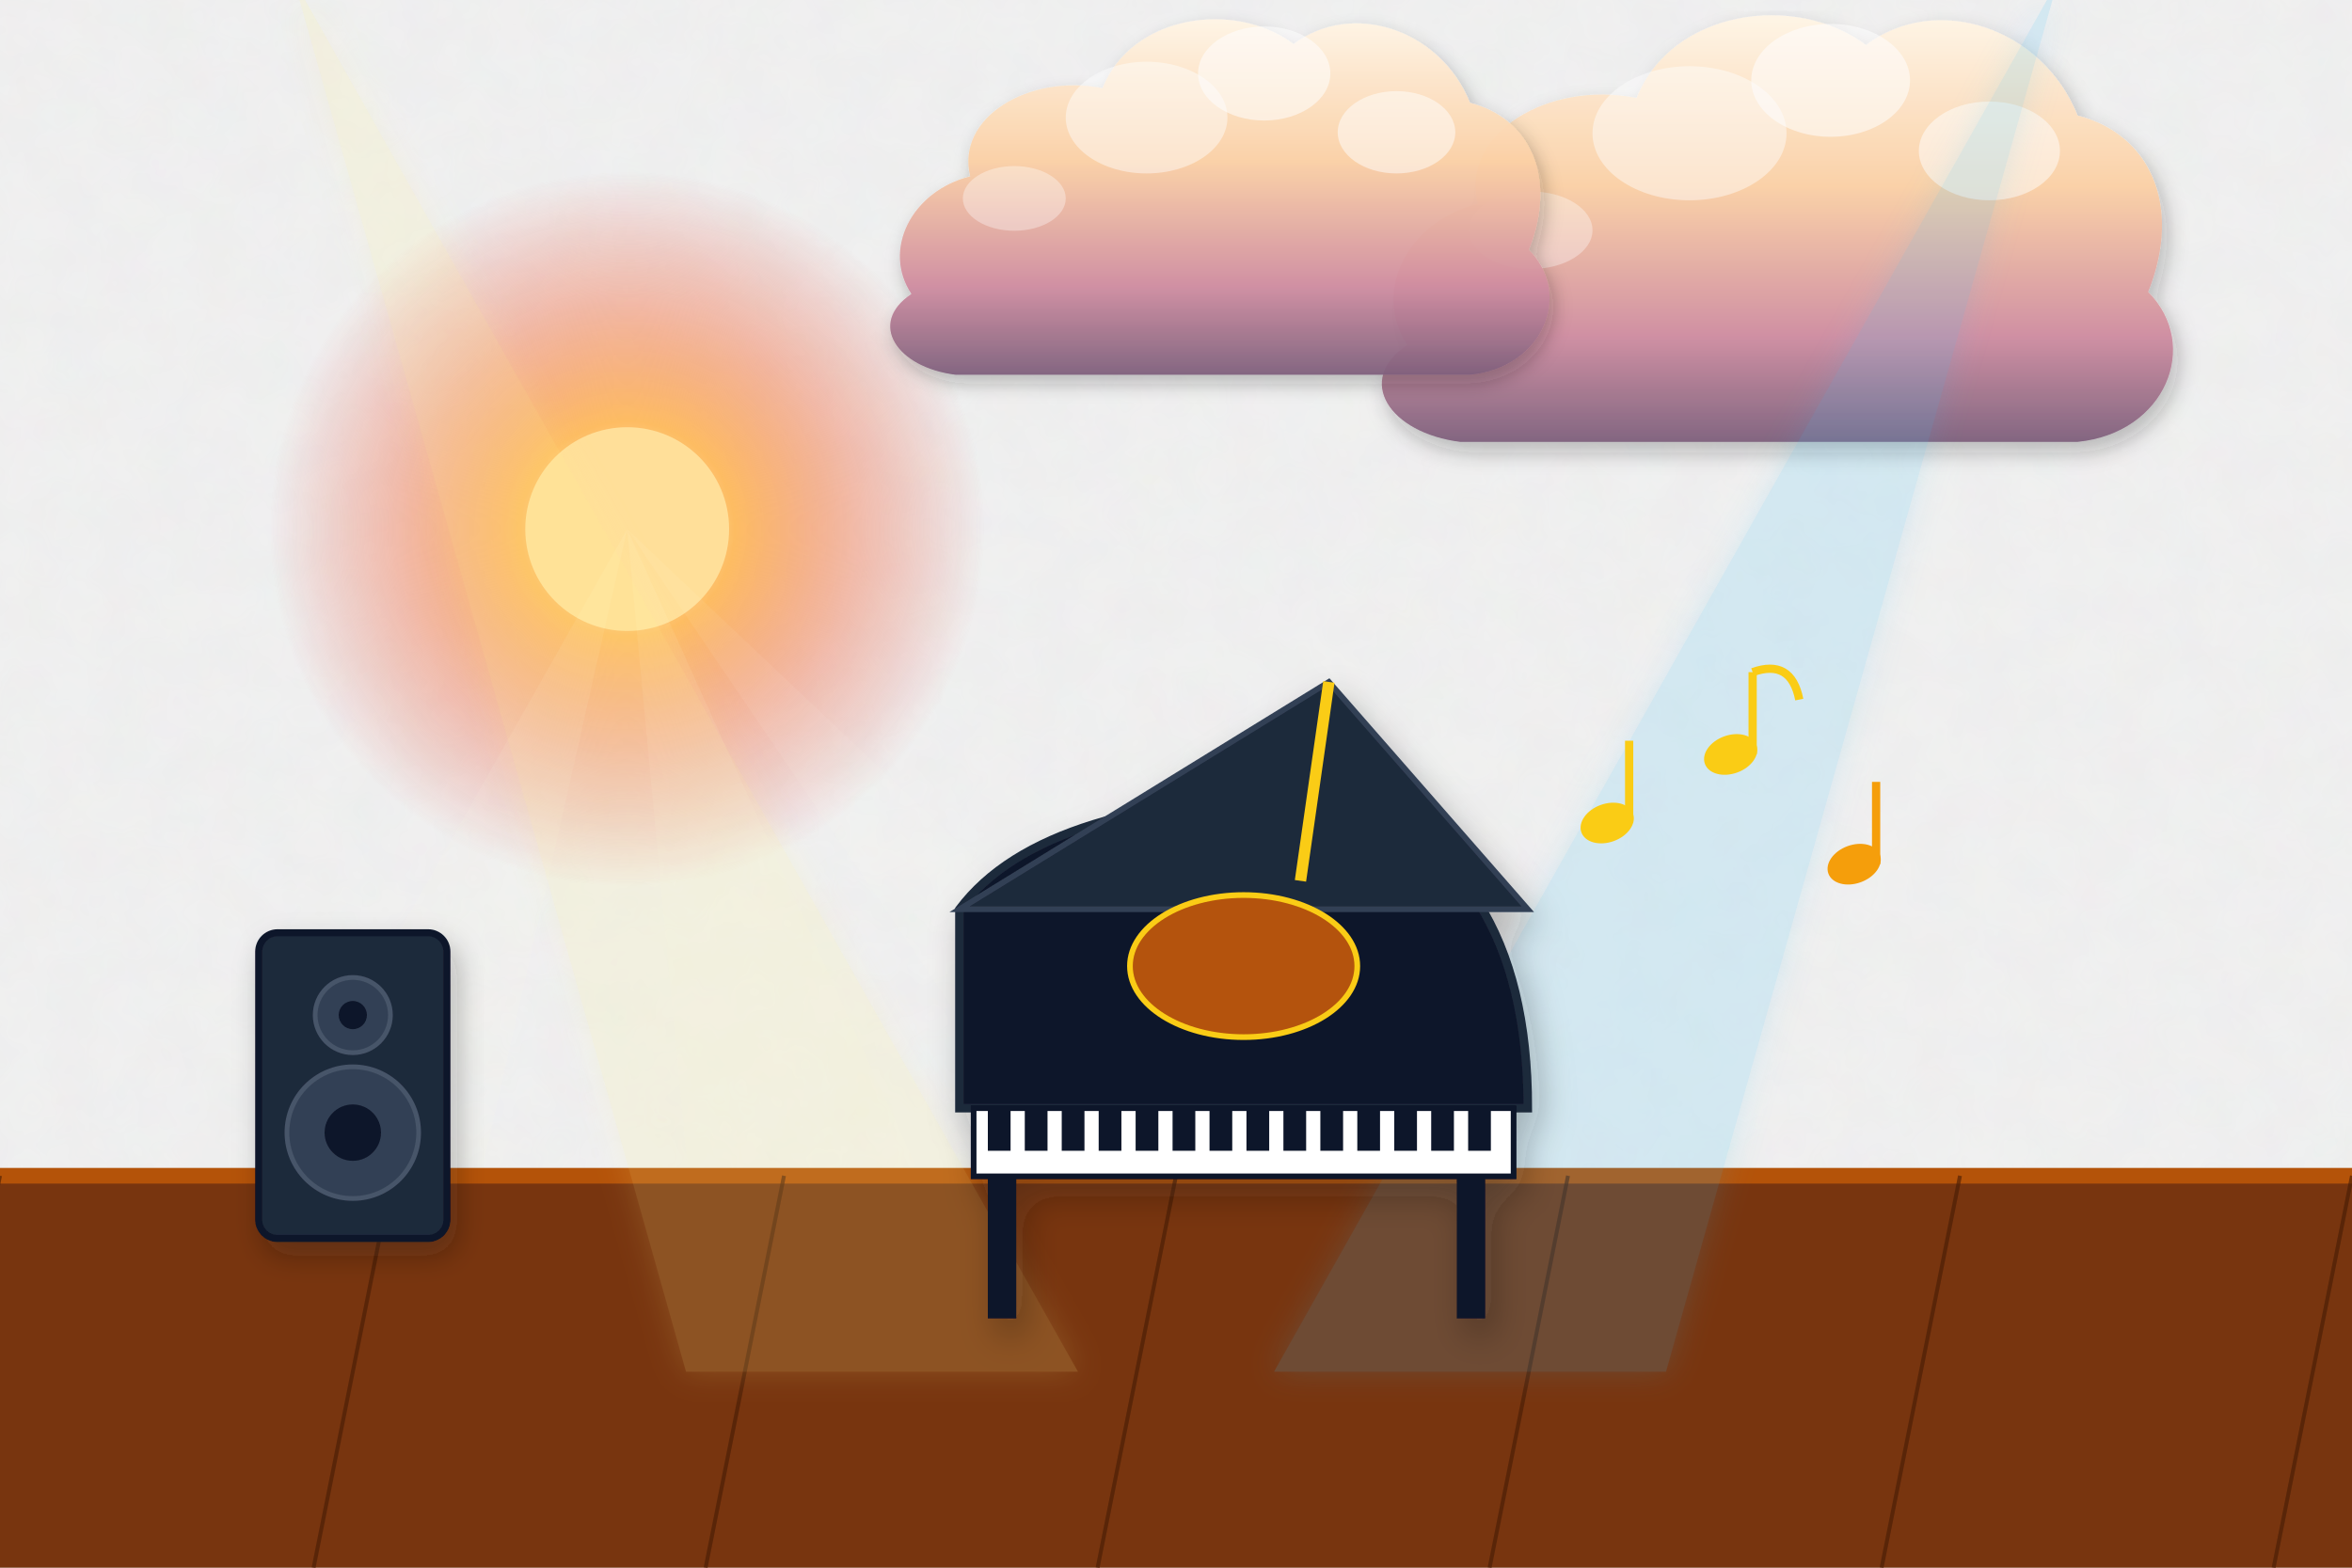
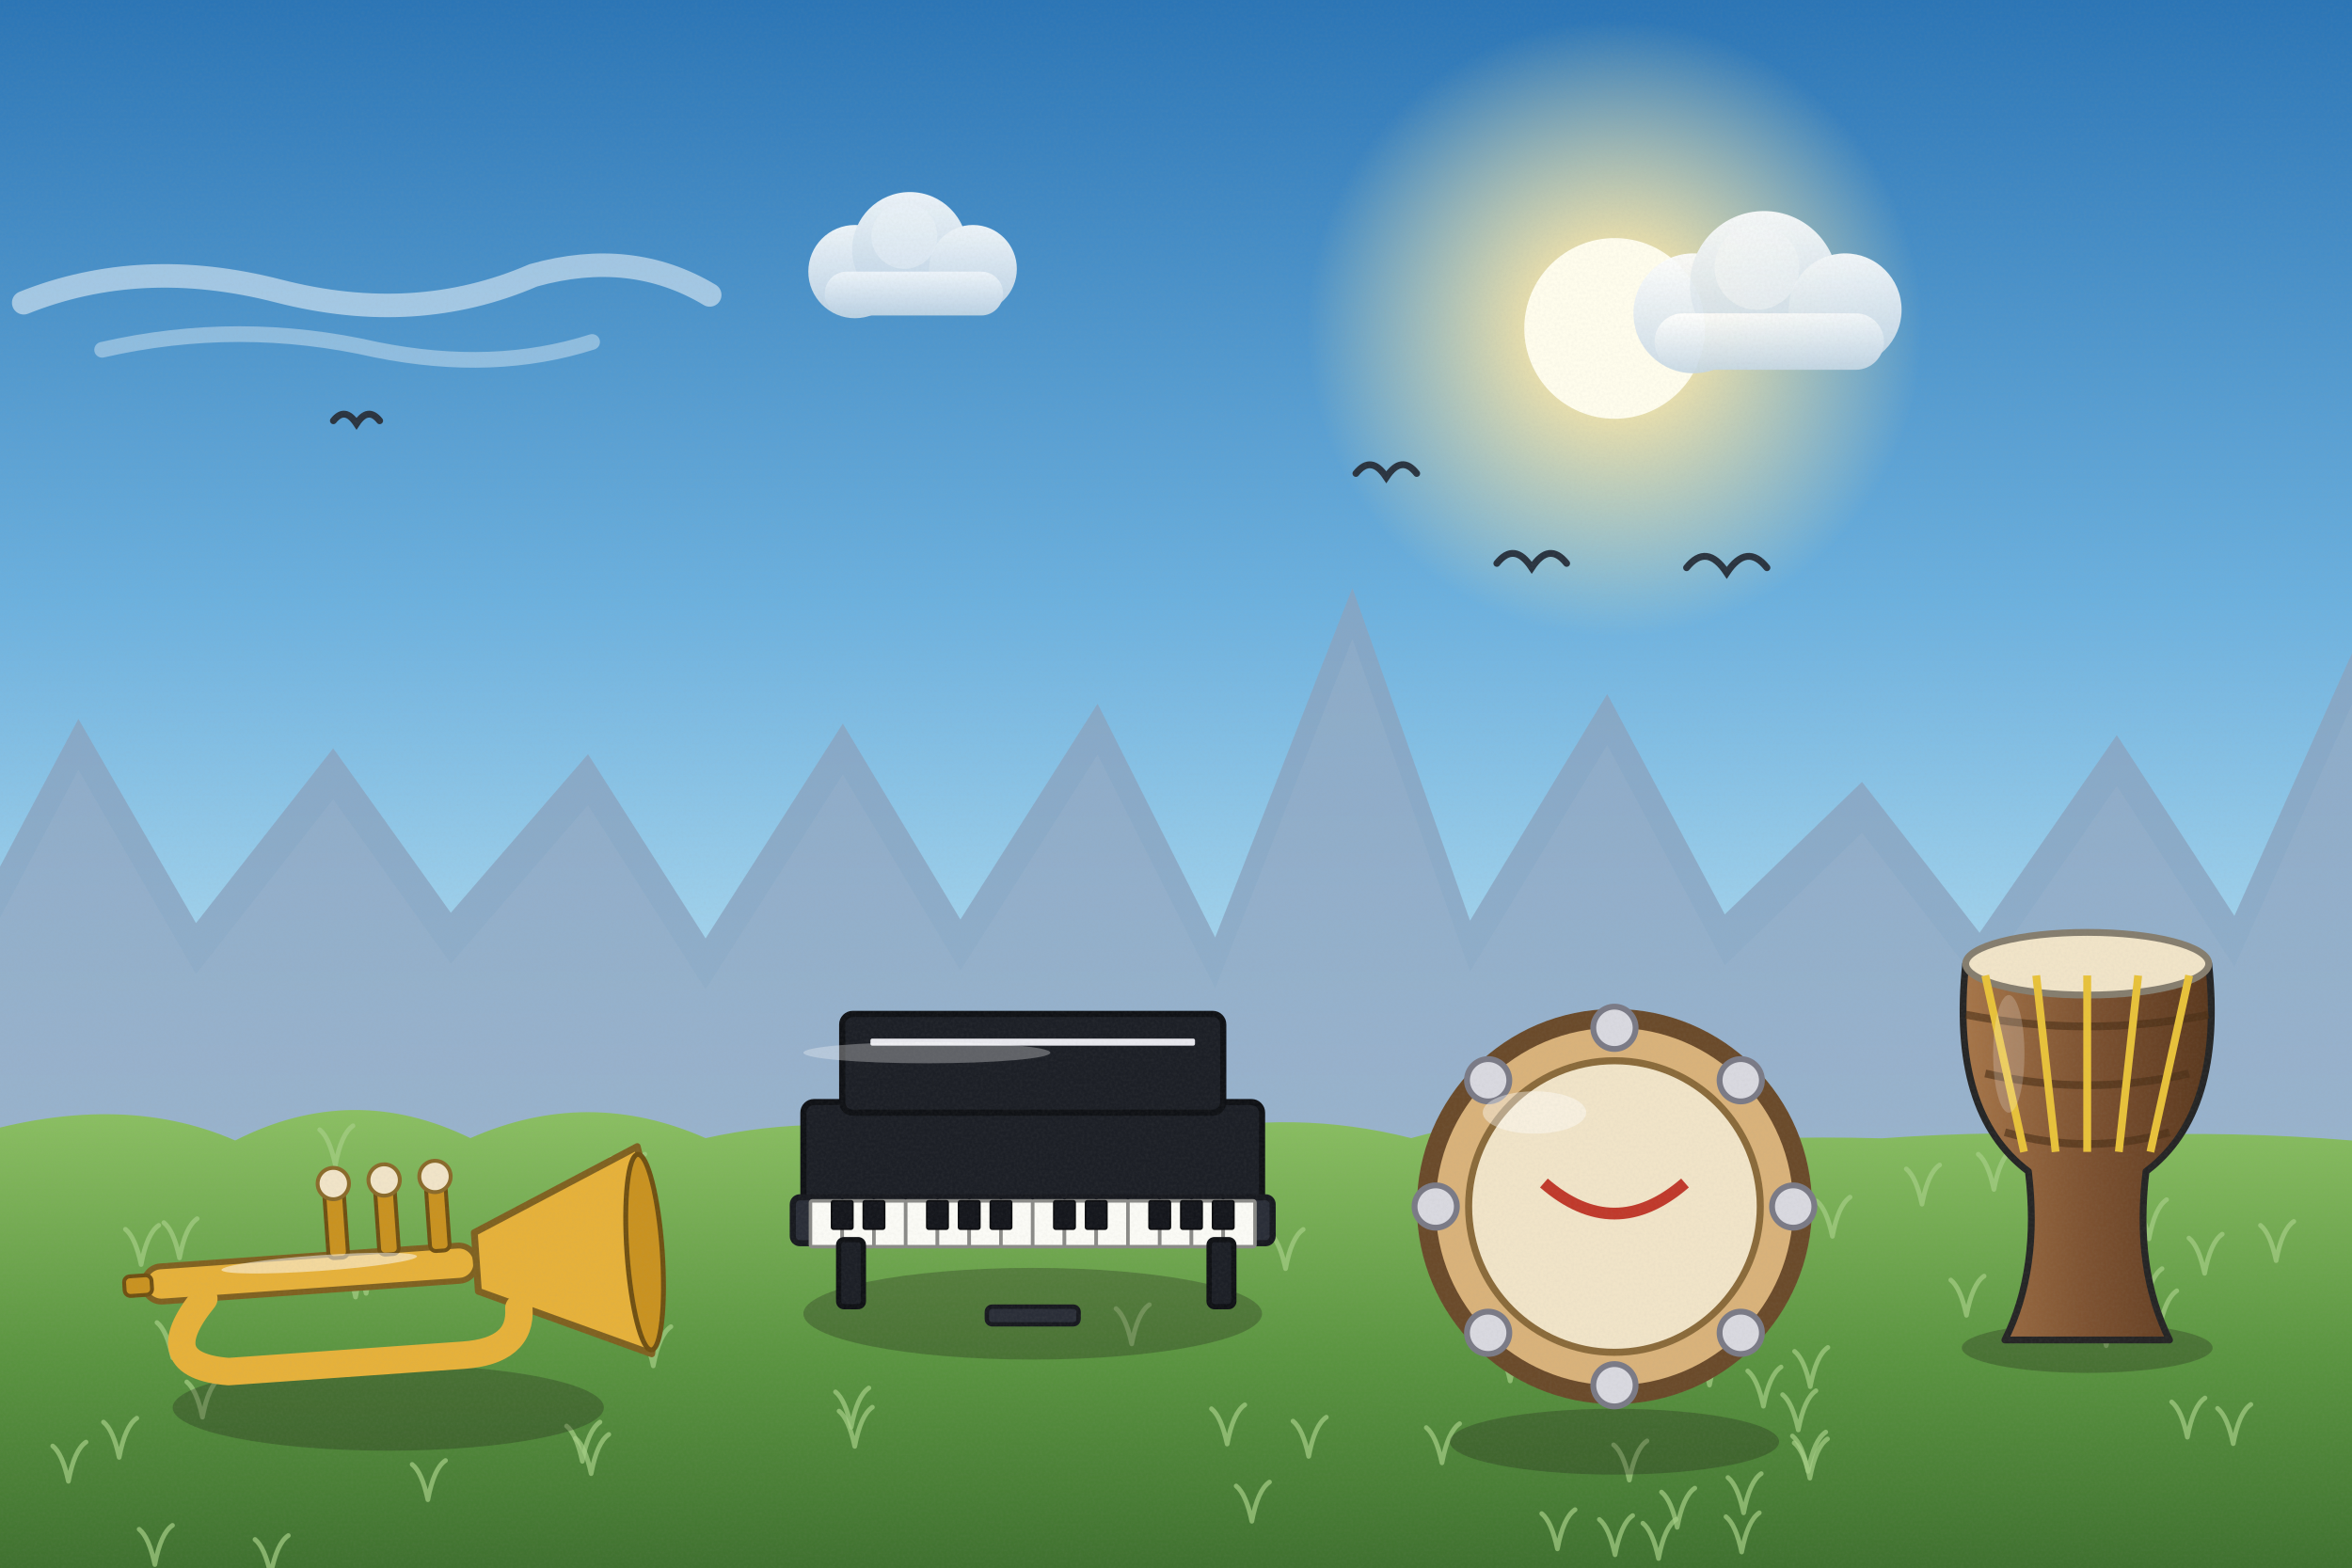
<svg xmlns="http://www.w3.org/2000/svg" viewBox="0 0 1200 800" width="1200" height="800">
  <defs>
-     <filter id="ghibliPaper" x="0%" y="0%" width="100%" height="100%">
-       <feTurbulence type="fractalNoise" baseFrequency="0.04" numOctaves="3" result="noise" seed="42" />
-       <feColorMatrix type="matrix" values="1 0 0 0 0  0 1 0 0 0  0 0 1 0 0  0 0 0 0.035 0" in="noise" result="coloredNoise" />
-       <feComposite operator="in" in2="SourceGraphic" />
+     <linearGradient id="woodTone" x1="0" y1="0" x2="1" y2="0">
+       <stop offset="0" stop-color="#a77649" />
+       <stop offset=".5" stop-color="#7d5231" />
+       <stop offset="1" stop-color="#5a381e" />
+     </linearGradient>
+     <linearGradient id="stoneTone" x1="0" y1="0" x2="0" y2="1">
+       <stop offset="0" stop-color="#c5beb3" />
+       <stop offset="1" stop-color="#7c7468" />
+     </linearGradient>
+     <filter id="softShadow" x="-20%" y="-20%" width="140%" height="140%">
+       <feDropShadow dx="2" dy="5" stdDeviation="4" flood-color="#1b1a14" flood-opacity=".25" />
    </filter>
-     <filter id="softGlow" x="-20%" y="-20%" width="140%" height="140%">
-       <feGaussianBlur stdDeviation="8" result="blur" />
-       <feComposite in="SourceGraphic" in2="blur" operator="over" />
+     <filter id="grain" x="0" y="0" width="100%" height="100%">
+       <feTurbulence type="fractalNoise" baseFrequency=".7" numOctaves="2" seed="11" />
+       <feColorMatrix type="matrix" values="0 0 0 0 .34  0 0 0 0 .34  0 0 0 0 .32  0 0 0 .22 -.07" />
    </filter>
-     <filter id="dropShadow" x="-20%" y="-20%" width="140%" height="140%">
-       <feDropShadow dx="3" dy="6" stdDeviation="6" flood-color="#141e28" flood-opacity="0.28" />
-     </filter>
-     <linearGradient id="skyDay" x1="0" y1="0" x2="0" y2="1">
-       <stop offset="0%" stop-color="#236ca7" />
-       <stop offset="35%" stop-color="#5fa3d6" />
-       <stop offset="70%" stop-color="#b8e1f2" />
-       <stop offset="100%" stop-color="#fdf3dc" />
-     </linearGradient>
-     <linearGradient id="skySunset" x1="0" y1="0" x2="0" y2="1">
-       <stop offset="0%" stop-color="#31396b" />
-       <stop offset="35%" stop-color="#73507b" />
-       <stop offset="65%" stop-color="#cb6b5c" />
-       <stop offset="85%" stop-color="#f29e5a" />
-       <stop offset="100%" stop-color="#fedaa2" />
-     </linearGradient>
-     <linearGradient id="skyDusk" x1="0" y1="0" x2="0" y2="1">
-       <stop offset="0%" stop-color="#121832" />
-       <stop offset="40%" stop-color="#262f56" />
-       <stop offset="70%" stop-color="#4e3d64" />
-       <stop offset="90%" stop-color="#915264" />
-       <stop offset="100%" stop-color="#d6846c" />
-     </linearGradient>
-     <linearGradient id="cloudBodyDay" x1="0" y1="0" x2="0" y2="1">
-       <stop offset="0%" stop-color="#ffffff" />
-       <stop offset="45%" stop-color="#fcf8f0" />
-       <stop offset="80%" stop-color="#d9e4ec" />
-       <stop offset="100%" stop-color="#b6c8d7" />
-     </linearGradient>
-     <linearGradient id="cloudBodySunset" x1="0" y1="0" x2="0" y2="1">
-       <stop offset="0%" stop-color="#fff5e6" />
-       <stop offset="40%" stop-color="#fbd0a5" />
-       <stop offset="75%" stop-color="#cf8ca0" />
-       <stop offset="100%" stop-color="#7e607c" />
-     </linearGradient>
-     <radialGradient id="sunGlowDay" cx="50%" cy="50%" r="50%">
-       <stop offset="0%" stop-color="#fffced" stop-opacity="1" />
-       <stop offset="35%" stop-color="#ffebaa" stop-opacity="0.85" />
-       <stop offset="70%" stop-color="#ffd573" stop-opacity="0.35" />
-       <stop offset="100%" stop-color="#ffd573" stop-opacity="0" />
+     <linearGradient id="skyMain" x1="0" y1="0" x2="0" y2="1">
+       <stop offset="0" stop-color="#2a74b5" />
+       <stop offset=".38" stop-color="#6bb0de" />
+       <stop offset=".72" stop-color="#bfe4f3" />
+       <stop offset="1" stop-color="#fdf3dc" />
+     </linearGradient>
+     <linearGradient id="cloudG" x1="0" y1="0" x2="0" y2="1">
+       <stop offset="0" stop-color="#ffffff" />
+       <stop offset="1" stop-color="#c7d8e6" />
+     </linearGradient>
+     <radialGradient id="sunG">
+       <stop offset="0" stop-color="#fffded" />
+       <stop offset=".3" stop-color="#ffe9a8" stop-opacity=".85" />
+       <stop offset="1" stop-color="#ffe9a8" stop-opacity="0" />
    </radialGradient>
-     <radialGradient id="sunGlowSunset" cx="50%" cy="50%" r="50%">
-       <stop offset="0%" stop-color="#fff8db" stop-opacity="1" />
-       <stop offset="30%" stop-color="#ffb753" stop-opacity="0.9" />
-       <stop offset="65%" stop-color="#f46e45" stop-opacity="0.4" />
-       <stop offset="100%" stop-color="#e04a43" stop-opacity="0" />
-     </radialGradient>
-     <linearGradient id="hillDistant" x1="0" y1="0" x2="0" y2="1">
-       <stop offset="0%" stop-color="#6e94a8" />
-       <stop offset="100%" stop-color="#93b9c7" />
-     </linearGradient>
-     <linearGradient id="hillMid" x1="0" y1="0" x2="0" y2="1">
-       <stop offset="0%" stop-color="#4a7c4f" />
-       <stop offset="50%" stop-color="#3c6a40" />
-       <stop offset="100%" stop-color="#2d5231" />
-     </linearGradient>
-     <linearGradient id="hillNear" x1="0" y1="0" x2="0" y2="1">
-       <stop offset="0%" stop-color="#699e4c" />
-       <stop offset="60%" stop-color="#4c7e33" />
-       <stop offset="100%" stop-color="#2f5720" />
-     </linearGradient>
-     <linearGradient id="woodTone" x1="0" y1="0" x2="0" y2="1">
-       <stop offset="0%" stop-color="#9c6d48" />
-       <stop offset="50%" stop-color="#784f30" />
-       <stop offset="100%" stop-color="#55341c" />
-     </linearGradient>
-     <linearGradient id="brassTone" x1="0" y1="0" x2="1" y2="1">
-       <stop offset="0%" stop-color="#ffe699" />
-       <stop offset="35%" stop-color="#d9a536" />
-       <stop offset="70%" stop-color="#996c14" />
-       <stop offset="100%" stop-color="#5e4007" />
-     </linearGradient>
-     <linearGradient id="stoneTone" x1="0" y1="0" x2="0" y2="1">
-       <stop offset="0%" stop-color="#c5beb3" />
-       <stop offset="60%" stop-color="#999184" />
-       <stop offset="100%" stop-color="#6c6458" />
-     </linearGradient>
-     <linearGradient id="waterTone" x1="0" y1="0" x2="0" y2="1">
-       <stop offset="0%" stop-color="#47a5be" />
-       <stop offset="50%" stop-color="#2a7796" />
-       <stop offset="100%" stop-color="#144d6a" />
+     <linearGradient id="gndG" x1="0" y1="0" x2="0" y2="1">
+       <stop offset="0" stop-color="#8cc063" />
+       <stop offset=".5" stop-color="#5a9440" />
+       <stop offset="1" stop-color="#3a6a2c" />
    </linearGradient>
  </defs>
-   <rect width="1200" height="800" fill="url(#skySunset)" filter="url(#ghibliPaper)" />
+   <rect width="1200" height="800" fill="url(#skyMain)" />
  <g>
-     <circle cx="320" cy="270" r="182" fill="url(#sunGlowSunset)" />
-     <circle cx="320" cy="270" r="52" fill="#ffdf99" />
-     <polygon points="320,270 20,800 200,800" fill="#fffbe6" opacity="0.08" />
-     <polygon points="320,270 370,800 560,800" fill="#fffbe6" opacity="0.08" />
-     <polygon points="320,270 680,800 880,800" fill="#fffbe6" opacity="0.06" />
-   </g>
-   <g transform="translate(880, 140) scale(0.9)" opacity="0.95">
-     <path d="M-180,40        C-200,10 -180,-30 -140,-40        C-150,-80 -100,-110 -50,-100        C-30,-150 40,-160 80,-130        C120,-160 180,-140 200,-90        C240,-80 260,-40 240,10        C270,40 250,90 200,95        L-150,95        C-190,90 -210,60 -180,40 Z" fill="url(#cloudBodySunset)" filter="url(#dropShadow)" />
-     <ellipse cx="60" cy="-110" rx="45" ry="32" fill="#ffffff" opacity="0.55" />
-     <ellipse cx="-20" cy="-80" rx="55" ry="38" fill="#ffffff" opacity="0.45" />
-     <ellipse cx="150" cy="-70" rx="40" ry="28" fill="#ffffff" opacity="0.5" />
-     <ellipse cx="-110" cy="-25" rx="35" ry="22" fill="#ffffff" opacity="0.35" />
-   </g>
-   <g transform="translate(600, 120) scale(0.75)" opacity="0.95">
-     <path d="M-180,40        C-200,10 -180,-30 -140,-40        C-150,-80 -100,-110 -50,-100        C-30,-150 40,-160 80,-130        C120,-160 180,-140 200,-90        C240,-80 260,-40 240,10        C270,40 250,90 200,95        L-150,95        C-190,90 -210,60 -180,40 Z" fill="url(#cloudBodySunset)" filter="url(#dropShadow)" />
-     <ellipse cx="60" cy="-110" rx="45" ry="32" fill="#ffffff" opacity="0.55" />
-     <ellipse cx="-20" cy="-80" rx="55" ry="38" fill="#ffffff" opacity="0.45" />
-     <ellipse cx="150" cy="-70" rx="40" ry="28" fill="#ffffff" opacity="0.5" />
-     <ellipse cx="-110" cy="-25" rx="35" ry="22" fill="#ffffff" opacity="0.35" />
-   </g>
-   <polygon points="-50,600 1250,600 1250,800 -50,800" fill="#78350f" />
-   <line x1="-50" y1="600" x2="1250" y2="600" stroke="#b45309" stroke-width="8" />
-   <line x1="0" y1="600" x2="-40" y2="800" stroke="#451a03" stroke-width="2" opacity="0.6" />
-   <line x1="200" y1="600" x2="160" y2="800" stroke="#451a03" stroke-width="2" opacity="0.6" />
-   <line x1="400" y1="600" x2="360" y2="800" stroke="#451a03" stroke-width="2" opacity="0.6" />
-   <line x1="600" y1="600" x2="560" y2="800" stroke="#451a03" stroke-width="2" opacity="0.6" />
-   <line x1="800" y1="600" x2="760" y2="800" stroke="#451a03" stroke-width="2" opacity="0.6" />
-   <line x1="1000" y1="600" x2="960" y2="800" stroke="#451a03" stroke-width="2" opacity="0.6" />
-   <line x1="1200" y1="600" x2="1160" y2="800" stroke="#451a03" stroke-width="2" opacity="0.6" />
-   <polygon points="150,-10 350,700 550,700" fill="#fef08a" opacity="0.16" filter="url(#softGlow)" />
-   <polygon points="1050,-10 650,700 850,700" fill="#38bdf8" opacity="0.16" filter="url(#softGlow)" />
-   <g transform="translate(180, 560) scale(1.2)" filter="url(#dropShadow)">
-     <rect x="-40" y="-70" width="80" height="130" rx="8" fill="#1e293b" stroke="#0f172a" stroke-width="3" />
-     <circle cx="0" cy="15" r="28" fill="#334155" stroke="#475569" stroke-width="2" />
-     <circle cx="0" cy="15" r="12" fill="#0f172a" />
-     <circle cx="0" cy="-35" r="16" fill="#334155" stroke="#475569" stroke-width="2" />
-     <circle cx="0" cy="-35" r="6" fill="#0f172a" />
-   </g>
-   <g transform="translate(620, 580) scale(1.45)" filter="url(#dropShadow)">
-     <path d="M-90,-10 L-90,-80 Q-60,-120 40,-120 Q110,-100 110,-10 Z" fill="#0f172a" stroke="#1e293b" stroke-width="3" />
-     <polygon points="-90,-80 40,-160 110,-80 -90,-80" fill="#1e293b" stroke="#334155" stroke-width="2" />
-     <line x1="40" y1="-160" x2="30" y2="-90" stroke="#facc15" stroke-width="4" />
-     <ellipse cx="10" cy="-60" rx="40" ry="25" fill="#b45309" stroke="#facc15" stroke-width="2" />
-     <rect x="-85" y="-10" width="190" height="24" fill="#ffffff" stroke="#0f172a" stroke-width="2" />
-     <rect x="-80" y="-10" width="8" height="15" fill="#0f172a" />
-     <rect x="-67" y="-10" width="8" height="15" fill="#0f172a" />
-     <rect x="-54" y="-10" width="8" height="15" fill="#0f172a" />
-     <rect x="-41" y="-10" width="8" height="15" fill="#0f172a" />
-     <rect x="-28" y="-10" width="8" height="15" fill="#0f172a" />
-     <rect x="-15" y="-10" width="8" height="15" fill="#0f172a" />
-     <rect x="-2" y="-10" width="8" height="15" fill="#0f172a" />
-     <rect x="11" y="-10" width="8" height="15" fill="#0f172a" />
-     <rect x="24" y="-10" width="8" height="15" fill="#0f172a" />
-     <rect x="37" y="-10" width="8" height="15" fill="#0f172a" />
-     <rect x="50" y="-10" width="8" height="15" fill="#0f172a" />
-     <rect x="63" y="-10" width="8" height="15" fill="#0f172a" />
-     <rect x="76" y="-10" width="8" height="15" fill="#0f172a" />
-     <rect x="89" y="-10" width="8" height="15" fill="#0f172a" />
-     <rect x="-80" y="14" width="10" height="50" fill="#0f172a" />
-     <rect x="85" y="14" width="10" height="50" fill="#0f172a" />
-   </g>
-   <g transform="translate(820, 420) scale(1.4)">
-     <g transform="translate(0, 0)">
-       <ellipse rx="10" ry="7" fill="#facc15" transform="rotate(-20)" />
-       <line x1="8" y1="0" x2="8" y2="-30" stroke="#facc15" stroke-width="3" />
+     <circle cx="823.8" cy="167.6" r="156.74" fill="url(#sunG)" />
+     <circle cx="823.8" cy="167.6" r="46.1" fill="#fffded" />
+   </g>
+   <g transform="translate(172.1,144.5) scale(1)" opacity="0.9">
+     <path d="M-160,10 Q-100,-14 -30,4 Q40,22 100,-4 Q150,-18 190,6" stroke="#fff" stroke-width="12" stroke-linecap="round" fill="none" opacity=".55" />
+     <path d="M-120,34 Q-50,18 20,34 Q80,46 130,30" stroke="#fff" stroke-width="8" stroke-linecap="round" fill="none" opacity=".4" />
+   </g>
+   <g transform="translate(464.2,138.6) scale(0.7)" opacity="0.9">
+     <circle cx="-40" cy="0" r="34" fill="url(#cloudG)" />
+     <circle cx="0" cy="-16" r="42" fill="url(#cloudG)" />
+     <circle cx="46" cy="-2" r="32" fill="url(#cloudG)" />
+     <rect x="-62" y="0" width="130" height="32" rx="16" fill="url(#cloudG)" />
+     <circle cx="-4" cy="-26" r="24" fill="#fff" opacity=".4" />
+   </g>
+   <g transform="translate(900,159.9) scale(0.9)" opacity="0.9">
+     <circle cx="-40" cy="0" r="34" fill="url(#cloudG)" />
+     <circle cx="0" cy="-16" r="42" fill="url(#cloudG)" />
+     <circle cx="46" cy="-2" r="32" fill="url(#cloudG)" />
+     <rect x="-62" y="0" width="130" height="32" rx="16" fill="url(#cloudG)" />
+     <circle cx="-4" cy="-26" r="24" fill="#fff" opacity=".4" />
+   </g>
+   <path d="M-20,600 L-20,480 L40,366.841 L100,471.081 L170,381.847 L230,465.787 L300,384.859 L360,478.879 L430,369.259 L490,469.251 L560,359.089 L620,478.375 L690,300.015 L750,469.863 L820,354.116 L880,466.626 L950,398.964 L1010,476.019 L1080,375.078 L1140,467.377 L1210,311.051 L1270,470.811 L1240,600 Z" fill="#8aa4c0" opacity=".8" />
+   <path d="M-20,600 L-20,480 L40,366.841 L100,471.081 L170,381.847 L230,465.787 L300,384.859 L360,478.879 L430,369.259 L490,469.251 L560,359.089 L620,478.375 L690,300.015 L750,469.863 L820,354.116 L880,466.626 L950,398.964 L1010,476.019 L1080,375.078 L1140,467.377 L1210,311.051 L1270,470.811 L1240,600 Z" fill="#abbed2" opacity=".18" transform="translate(0,26)" />
+   <g>
+     <path d="M-20,581 Q60,555.7 120,582 Q180,551.5 240,580.8 Q300,554.3 360,580.8 Q420,567.5 480,580.4 Q540,549.9 600,578.8 Q660,565.6 720,580.8 Q780,563.7 840,584.6 Q900,579.2 960,580.9 Q1020,576.6 1080,579.4 Q1140,577.1 1200,582 Q1260,574.5 1320,578.8 L1240,820 L-20,820 Z" fill="url(#gndG)" />
+     <path d="M667.7,743.2 q-3,-14 -8,-18 M667.7,743.2 q3,-16 9,-20" stroke="#a5ce85" stroke-width="2.4" fill="none" stroke-linecap="round" opacity=".7" />
+     <path d="M1017.3,607 q-3,-14 -8,-18 M1017.3,607 q3,-16 9,-20" stroke="#a5ce85" stroke-width="2.4" fill="none" stroke-linecap="round" opacity=".7" />
+     <path d="M301.6,752 q-3,-14 -8,-18 M301.6,752 q3,-16 9,-20" stroke="#a5ce85" stroke-width="2.4" fill="none" stroke-linecap="round" opacity=".7" />
+     <path d="M186.8,660 q-3,-14 -8,-18 M186.8,660 q3,-16 9,-20" stroke="#a5ce85" stroke-width="2.4" fill="none" stroke-linecap="round" opacity=".7" />
+     <path d="M655.9,647.4 q-3,-14 -8,-18 M655.9,647.4 q3,-16 9,-20" stroke="#a5ce85" stroke-width="2.4" fill="none" stroke-linecap="round" opacity=".7" />
+     <path d="M103.3,723.2 q-3,-14 -8,-18 M103.3,723.2 q3,-16 9,-20" stroke="#a5ce85" stroke-width="2.4" fill="none" stroke-linecap="round" opacity=".7" />
+     <path d="M872.2,706.8 q-3,-14 -8,-18 M872.2,706.8 q3,-16 9,-20" stroke="#a5ce85" stroke-width="2.4" fill="none" stroke-linecap="round" opacity=".7" />
+     <path d="M34.9,755.9 q-3,-14 -8,-18 M34.9,755.9 q3,-16 9,-20" stroke="#a5ce85" stroke-width="2.4" fill="none" stroke-linecap="round" opacity=".7" />
+     <path d="M91.6,641.9 q-3,-14 -8,-18 M91.6,641.9 q3,-16 9,-20" stroke="#a5ce85" stroke-width="2.4" fill="none" stroke-linecap="round" opacity=".7" />
+     <path d="M171.1,594.5 q-3,-14 -8,-18 M171.1,594.5 q3,-16 9,-20" stroke="#a5ce85" stroke-width="2.4" fill="none" stroke-linecap="round" opacity=".7" />
+     <path d="M320,609 q-3,-14 -8,-18 M320,609 q3,-16 9,-20" stroke="#a5ce85" stroke-width="2.4" fill="none" stroke-linecap="round" opacity=".7" />
+     <path d="M290.3,673.4 q-3,-14 -8,-18 M290.3,673.4 q3,-16 9,-20" stroke="#a5ce85" stroke-width="2.4" fill="none" stroke-linecap="round" opacity=".7" />
+     <path d="M831.3,755.3 q-3,-14 -8,-18 M831.3,755.3 q3,-16 9,-20" stroke="#a5ce85" stroke-width="2.4" fill="none" stroke-linecap="round" opacity=".7" />
+     <path d="M297.1,745.7 q-3,-14 -8,-18 M297.1,745.7 q3,-16 9,-20" stroke="#a5ce85" stroke-width="2.4" fill="none" stroke-linecap="round" opacity=".7" />
+     <path d="M922.5,750.8 q-3,-14 -8,-18 M922.5,750.8 q3,-16 9,-20" stroke="#a5ce85" stroke-width="2.4" fill="none" stroke-linecap="round" opacity=".7" />
+     <path d="M917.5,729.7 q-3,-14 -8,-18 M917.5,729.7 q3,-16 9,-20" stroke="#a5ce85" stroke-width="2.4" fill="none" stroke-linecap="round" opacity=".7" />
+     <path d="M333.3,697 q-3,-14 -8,-18 M333.3,697 q3,-16 9,-20" stroke="#a5ce85" stroke-width="2.4" fill="none" stroke-linecap="round" opacity=".7" />
+     <path d="M1003.3,671.2 q-3,-14 -8,-18 M1003.3,671.2 q3,-16 9,-20" stroke="#a5ce85" stroke-width="2.4" fill="none" stroke-linecap="round" opacity=".7" />
+     <path d="M735.7,746.5 q-3,-14 -8,-18 M735.7,746.5 q3,-16 9,-20" stroke="#a5ce85" stroke-width="2.4" fill="none" stroke-linecap="round" opacity=".7" />
+     <path d="M934.9,630.9 q-3,-14 -8,-18 M934.9,630.9 q3,-16 9,-20" stroke="#a5ce85" stroke-width="2.4" fill="none" stroke-linecap="round" opacity=".7" />
+     <path d="M980.6,614.5 q-3,-14 -8,-18 M980.6,614.5 q3,-16 9,-20" stroke="#a5ce85" stroke-width="2.4" fill="none" stroke-linecap="round" opacity=".7" />
+     <path d="M181.4,661.9 q-3,-14 -8,-18 M181.4,661.9 q3,-16 9,-20" stroke="#a5ce85" stroke-width="2.4" fill="none" stroke-linecap="round" opacity=".7" />
+     <path d="M1074.6,686.7 q-3,-14 -8,-18 M1074.6,686.7 q3,-16 9,-20" stroke="#a5ce85" stroke-width="2.4" fill="none" stroke-linecap="round" opacity=".7" />
+     <path d="M889.6,772 q-3,-14 -8,-18 M889.6,772 q3,-16 9,-20" stroke="#a5ce85" stroke-width="2.4" fill="none" stroke-linecap="round" opacity=".7" />
+     <path d="M902.7,591 q-3,-14 -8,-18 M902.7,591 q3,-16 9,-20" stroke="#a5ce85" stroke-width="2.4" fill="none" stroke-linecap="round" opacity=".7" />
+     <path d="M434.3,728.3 q-3,-14 -8,-18 M434.3,728.3 q3,-16 9,-20" stroke="#a5ce85" stroke-width="2.4" fill="none" stroke-linecap="round" opacity=".7" />
+     <path d="M770.5,704.7 q-3,-14 -8,-18 M770.5,704.7 q3,-16 9,-20" stroke="#a5ce85" stroke-width="2.4" fill="none" stroke-linecap="round" opacity=".7" />
+     <path d="M218.3,765.3 q-3,-14 -8,-18 M218.3,765.3 q3,-16 9,-20" stroke="#a5ce85" stroke-width="2.4" fill="none" stroke-linecap="round" opacity=".7" />
+     <path d="M79,798.4 q-3,-14 -8,-18 M79,798.4 q3,-16 9,-20" stroke="#a5ce85" stroke-width="2.4" fill="none" stroke-linecap="round" opacity=".7" />
+     <path d="M60.8,743.7 q-3,-14 -8,-18 M60.8,743.7 q3,-16 9,-20" stroke="#a5ce85" stroke-width="2.4" fill="none" stroke-linecap="round" opacity=".7" />
+     <path d="M794.6,790.4 q-3,-14 -8,-18 M794.6,790.4 q3,-16 9,-20" stroke="#a5ce85" stroke-width="2.4" fill="none" stroke-linecap="round" opacity=".7" />
+     <path d="M98.4,673.3 q-3,-14 -8,-18 M98.4,673.3 q3,-16 9,-20" stroke="#a5ce85" stroke-width="2.4" fill="none" stroke-linecap="round" opacity=".7" />
+     <path d="M1161.3,643.3 q-3,-14 -8,-18 M1161.3,643.3 q3,-16 9,-20" stroke="#a5ce85" stroke-width="2.4" fill="none" stroke-linecap="round" opacity=".7" />
+     <path d="M626.1,736.9 q-3,-14 -8,-18 M626.1,736.9 q3,-16 9,-20" stroke="#a5ce85" stroke-width="2.4" fill="none" stroke-linecap="round" opacity=".7" />
+     <path d="M88.1,692.9 q-3,-14 -8,-18 M88.1,692.9 q3,-16 9,-20" stroke="#a5ce85" stroke-width="2.4" fill="none" stroke-linecap="round" opacity=".7" />
+     <path d="M425.5,622.2 q-3,-14 -8,-18 M425.5,622.2 q3,-16 9,-20" stroke="#a5ce85" stroke-width="2.4" fill="none" stroke-linecap="round" opacity=".7" />
+     <path d="M638.7,776.3 q-3,-14 -8,-18 M638.7,776.3 q3,-16 9,-20" stroke="#a5ce85" stroke-width="2.4" fill="none" stroke-linecap="round" opacity=".7" />
+     <path d="M1139.4,736.7 q-3,-14 -8,-18 M1139.4,736.7 q3,-16 9,-20" stroke="#a5ce85" stroke-width="2.4" fill="none" stroke-linecap="round" opacity=".7" />
+     <path d="M508.6,627.5 q-3,-14 -8,-18 M508.6,627.5 q3,-16 9,-20" stroke="#a5ce85" stroke-width="2.4" fill="none" stroke-linecap="round" opacity=".7" />
+     <path d="M1101.6,678.7 q-3,-14 -8,-18 M1101.6,678.7 q3,-16 9,-20" stroke="#a5ce85" stroke-width="2.4" fill="none" stroke-linecap="round" opacity=".7" />
+     <path d="M1116,733.4 q-3,-14 -8,-18 M1116,733.4 q3,-16 9,-20" stroke="#a5ce85" stroke-width="2.4" fill="none" stroke-linecap="round" opacity=".7" />
+     <path d="M1124.8,649.8 q-3,-14 -8,-18 M1124.8,649.8 q3,-16 9,-20" stroke="#a5ce85" stroke-width="2.4" fill="none" stroke-linecap="round" opacity=".7" />
+     <path d="M72,645.3 q-3,-14 -8,-18 M72,645.3 q3,-16 9,-20" stroke="#a5ce85" stroke-width="2.4" fill="none" stroke-linecap="round" opacity=".7" />
+     <path d="M1094.1,667.4 q-3,-14 -8,-18 M1094.1,667.4 q3,-16 9,-20" stroke="#a5ce85" stroke-width="2.4" fill="none" stroke-linecap="round" opacity=".7" />
+     <path d="M923.6,707.6 q-3,-14 -8,-18 M923.6,707.6 q3,-16 9,-20" stroke="#a5ce85" stroke-width="2.4" fill="none" stroke-linecap="round" opacity=".7" />
+     <path d="M793.6,645.1 q-3,-14 -8,-18 M793.6,645.1 q3,-16 9,-20" stroke="#a5ce85" stroke-width="2.4" fill="none" stroke-linecap="round" opacity=".7" />
+     <path d="M1096.4,632.2 q-3,-14 -8,-18 M1096.4,632.2 q3,-16 9,-20" stroke="#a5ce85" stroke-width="2.4" fill="none" stroke-linecap="round" opacity=".7" />
+     <path d="M855.7,779.4 q-3,-14 -8,-18 M855.7,779.4 q3,-16 9,-20" stroke="#a5ce85" stroke-width="2.4" fill="none" stroke-linecap="round" opacity=".7" />
+     <path d="M138.1,803.6 q-3,-14 -8,-18 M138.1,803.6 q3,-16 9,-20" stroke="#a5ce85" stroke-width="2.4" fill="none" stroke-linecap="round" opacity=".7" />
+     <path d="M846.2,795.3 q-3,-14 -8,-18 M846.2,795.3 q3,-16 9,-20" stroke="#a5ce85" stroke-width="2.4" fill="none" stroke-linecap="round" opacity=".7" />
+     <path d="M436.1,738.1 q-3,-14 -8,-18 M436.1,738.1 q3,-16 9,-20" stroke="#a5ce85" stroke-width="2.4" fill="none" stroke-linecap="round" opacity=".7" />
+     <path d="M888.6,792 q-3,-14 -8,-18 M888.6,792 q3,-16 9,-20" stroke="#a5ce85" stroke-width="2.4" fill="none" stroke-linecap="round" opacity=".7" />
+     <path d="M824,793.4 q-3,-14 -8,-18 M824,793.4 q3,-16 9,-20" stroke="#a5ce85" stroke-width="2.4" fill="none" stroke-linecap="round" opacity=".7" />
+     <path d="M577.4,685.8 q-3,-14 -8,-18 M577.4,685.8 q3,-16 9,-20" stroke="#a5ce85" stroke-width="2.4" fill="none" stroke-linecap="round" opacity=".7" />
+     <path d="M899.7,717.6 q-3,-14 -8,-18 M899.7,717.6 q3,-16 9,-20" stroke="#a5ce85" stroke-width="2.4" fill="none" stroke-linecap="round" opacity=".7" />
+     <path d="M923.4,754.3 q-3,-14 -8,-18 M923.4,754.3 q3,-16 9,-20" stroke="#a5ce85" stroke-width="2.4" fill="none" stroke-linecap="round" opacity=".7" />
+   </g>
+   <g stroke="#2a3440" stroke-width="3.5" fill="none" stroke-linecap="round">
+     <path d="M691.8,241.6 q7.8,-9.7 15.5,1.9 q7.8,-11.7 15.5,-1.9" />
+     <path d="M170.1,214.7 q5.9,-7.4 11.8,1.5 q5.9,-8.9 11.8,-1.5" />
+     <path d="M860.5,289.7 q10.3,-12.8 20.5,2.6 q10.3,-15.4 20.5,-2.6" />
+     <path d="M763.7,287.5 q8.9,-11.2 17.8,2.2 q8.9,-13.4 17.8,-2.2" />
+   </g>
+   <g transform="translate(526.9,670.4) scale(0.9)">
+     <ellipse cx="0" cy="0" rx="130" ry="26" fill="#1b1a14" opacity="0.28" />
+     <rect x="-130" y="-120" width="260" height="60" rx="6" fill="#1c1f26" stroke="#0f1115" stroke-width="3.5" />
+     <rect x="-136" y="-66" width="272" height="26" rx="4" fill="#2a2e38" stroke="#17191f" stroke-width="3.5" />
+     <rect x="-126" y="-64" width="18" height="26" rx="1" fill="#fbfbf6" stroke="#8a8a87" stroke-width="2" />
+     <rect x="-108" y="-64" width="18" height="26" rx="1" fill="#fbfbf6" stroke="#8a8a87" stroke-width="2" />
+     <rect x="-90" y="-64" width="18" height="26" rx="1" fill="#fbfbf6" stroke="#8a8a87" stroke-width="2" />
+     <rect x="-72" y="-64" width="18" height="26" rx="1" fill="#fbfbf6" stroke="#8a8a87" stroke-width="2" />
+     <rect x="-54" y="-64" width="18" height="26" rx="1" fill="#fbfbf6" stroke="#8a8a87" stroke-width="2" />
+     <rect x="-36" y="-64" width="18" height="26" rx="1" fill="#fbfbf6" stroke="#8a8a87" stroke-width="2" />
+     <rect x="-18" y="-64" width="18" height="26" rx="1" fill="#fbfbf6" stroke="#8a8a87" stroke-width="2" />
+     <rect x="0" y="-64" width="18" height="26" rx="1" fill="#fbfbf6" stroke="#8a8a87" stroke-width="2" />
+     <rect x="18" y="-64" width="18" height="26" rx="1" fill="#fbfbf6" stroke="#8a8a87" stroke-width="2" />
+     <rect x="36" y="-64" width="18" height="26" rx="1" fill="#fbfbf6" stroke="#8a8a87" stroke-width="2" />
+     <rect x="54" y="-64" width="18" height="26" rx="1" fill="#fbfbf6" stroke="#8a8a87" stroke-width="2" />
+     <rect x="72" y="-64" width="18" height="26" rx="1" fill="#fbfbf6" stroke="#8a8a87" stroke-width="2" />
+     <rect x="90" y="-64" width="18" height="26" rx="1" fill="#fbfbf6" stroke="#8a8a87" stroke-width="2" />
+     <rect x="108" y="-64" width="18" height="26" rx="1" fill="#fbfbf6" stroke="#8a8a87" stroke-width="2" />
+     <rect x="-114" y="-64" width="12" height="16" rx="1" fill="#14161c" stroke="#0b0c0f" stroke-width="1" />
+     <rect x="-96" y="-64" width="12" height="16" rx="1" fill="#14161c" stroke="#0b0c0f" stroke-width="1" />
+     <rect x="-60" y="-64" width="12" height="16" rx="1" fill="#14161c" stroke="#0b0c0f" stroke-width="1" />
+     <rect x="-42" y="-64" width="12" height="16" rx="1" fill="#14161c" stroke="#0b0c0f" stroke-width="1" />
+     <rect x="-24" y="-64" width="12" height="16" rx="1" fill="#14161c" stroke="#0b0c0f" stroke-width="1" />
+     <rect x="12" y="-64" width="12" height="16" rx="1" fill="#14161c" stroke="#0b0c0f" stroke-width="1" />
+     <rect x="30" y="-64" width="12" height="16" rx="1" fill="#14161c" stroke="#0b0c0f" stroke-width="1" />
+     <rect x="66" y="-64" width="12" height="16" rx="1" fill="#14161c" stroke="#0b0c0f" stroke-width="1" />
+     <rect x="84" y="-64" width="12" height="16" rx="1" fill="#14161c" stroke="#0b0c0f" stroke-width="1" />
+     <rect x="102" y="-64" width="12" height="16" rx="1" fill="#14161c" stroke="#0b0c0f" stroke-width="1" />
+     <rect x="-110" y="-42" width="14" height="38" rx="3" fill="#1c1f26" stroke="#0f1115" stroke-width="3" />
+     <rect x="100" y="-42" width="14" height="38" rx="3" fill="#1c1f26" stroke="#0f1115" stroke-width="3" />
+     <rect x="-108" y="-170" width="216" height="56" rx="6" fill="#1c1f26" stroke="#0f1115" stroke-width="3.5" />
+     <rect x="-92" y="-156" width="184" height="4" rx="1" fill="#e8e8ee" stroke="#808083" stroke-width="0" />
+     <ellipse cx="-60" cy="-148" rx="70" ry="6" fill="#ffffff" opacity="0.3" />
+     <rect x="-26" y="-4" width="52" height="10" rx="3" fill="#2a2e38" stroke="#17191f" stroke-width="2.5" />
+   </g>
+   <g transform="translate(1064.9,687.8) scale(1)">
+     <ellipse cx="0" cy="0" rx="64" ry="12.8" fill="#1b1a14" opacity="0.28" />
+     <path d="M-62,-196 Q-70,-120 -30,-90 Q-24,-40 -42,-4 L42,-4 Q24,-40 30,-90 Q70,-120 62,-196 Z" fill="url(#woodTone)" stroke="#252525" stroke-width="3.5" stroke-linejoin="round" stroke-linecap="round" />
+     <ellipse cx="0" cy="-196" rx="62" ry="16" fill="#f1e4c8" stroke="#857d6e" stroke-width="3.5" />
+     <path d="M-62,-170 Q0,-158 62,-170" stroke="#4a2e16" stroke-width="4" fill="none" opacity=".6" />
+     <path d="M-52,-140 Q0,-128 52,-140" stroke="#4a2e16" stroke-width="4" fill="none" opacity=".6" />
+     <path d="M-42,-110 Q0,-98 42,-110" stroke="#4a2e16" stroke-width="4" fill="none" opacity=".6" />
+     <line x1="-52" y1="-190" x2="-32.24" y2="-100" stroke="#e8c23a" stroke-width="4" />
+     <line x1="-26" y1="-190" x2="-16.12" y2="-100" stroke="#e8c23a" stroke-width="4" />
+     <line x1="0" y1="-190" x2="0" y2="-100" stroke="#e8c23a" stroke-width="4" />
+     <line x1="26" y1="-190" x2="16.12" y2="-100" stroke="#e8c23a" stroke-width="4" />
+     <line x1="52" y1="-190" x2="32.24" y2="-100" stroke="#e8c23a" stroke-width="4" />
+     <ellipse cx="-40" cy="-150" rx="8" ry="30" fill="#ffffff" opacity="0.2" />
+   </g>
+   <g transform="translate(198.1,718.3) scale(1)">
+     <ellipse cx="0" cy="0" rx="110" ry="22" fill="#1b1a14" opacity="0.28" />
+     <g transform="rotate(-4)">
+       <rect x="-120" y="-80" width="170" height="18" rx="9" fill="#e6b13a" stroke="#7f6120" stroke-width="3" />
+       <path d="M50,-86 L136,-124 Q146,-70 136,-18 L50,-56 Z" fill="#e6b13a" stroke="#7f6120" stroke-width="3.5" stroke-linejoin="round" stroke-linecap="round" />
+       <ellipse cx="136" cy="-70" rx="9" ry="50" fill="#c99220" stroke="#6f5012" stroke-width="2.5" />
+       <path d="M-90,-62 Q-120,-30 -80,-24 L40,-24 Q70,-24 70,-46" stroke="#e6b13a" stroke-width="14" fill="none" stroke-linecap="round" />
+       <rect x="-25" y="-112" width="10" height="34" rx="3" fill="#c99220" stroke="#6f5012" stroke-width="2" />
+       <circle cx="-20" cy="-116" r="8" fill="#f1e4c8" stroke="#8a6a2a" stroke-width="2" />
+       <rect x="1" y="-112" width="10" height="34" rx="3" fill="#c99220" stroke="#6f5012" stroke-width="2" />
+       <circle cx="6" cy="-116" r="8" fill="#f1e4c8" stroke="#8a6a2a" stroke-width="2" />
+       <rect x="27" y="-112" width="10" height="34" rx="3" fill="#c99220" stroke="#6f5012" stroke-width="2" />
+       <circle cx="32" cy="-116" r="8" fill="#f1e4c8" stroke="#8a6a2a" stroke-width="2" />
+       <rect x="-130" y="-76" width="14" height="10" rx="3" fill="#c99220" stroke="#6f5012" stroke-width="2" />
+       <ellipse cx="-30" cy="-76" rx="50" ry="4" fill="#ffffff" opacity="0.5" />
    </g>
-     <g transform="translate(45, -25)">
-       <ellipse rx="10" ry="7" fill="#facc15" transform="rotate(-20)" />
-       <line x1="8" y1="0" x2="8" y2="-30" stroke="#facc15" stroke-width="3" />
-       <path d="M8,-30 Q22,-35 25,-20" stroke="#facc15" stroke-width="3" fill="none" />
-     </g>
-     <g transform="translate(90, 15)">
-       <ellipse rx="10" ry="7" fill="#f59e0b" transform="rotate(-20)" />
-       <line x1="8" y1="0" x2="8" y2="-30" stroke="#f59e0b" stroke-width="3" />
-     </g>
-   </g>
+   </g>
+   <g transform="translate(823.7,735.7) scale(1.2)">
+     <ellipse cx="0" cy="0" rx="70" ry="14" fill="#1b1a14" opacity="0.28" />
+     <circle cx="0" cy="-100" r="80" fill="#d9b27a" stroke="#6a4a2a" stroke-width="8" />
+     <circle cx="0" cy="-100" r="62" fill="#f1e4c8" stroke="#8a6a3a" stroke-width="3" />
+     <circle cx="76.0" cy="-100.0" r="9" fill="#d9d9e0" stroke="#7a7a86" stroke-width="2.5" />
+     <circle cx="53.7" cy="-46.3" r="9" fill="#d9d9e0" stroke="#7a7a86" stroke-width="2.5" />
+     <circle cx="0.0" cy="-24.0" r="9" fill="#d9d9e0" stroke="#7a7a86" stroke-width="2.5" />
+     <circle cx="-53.7" cy="-46.3" r="9" fill="#d9d9e0" stroke="#7a7a86" stroke-width="2.5" />
+     <circle cx="-76.0" cy="-100.0" r="9" fill="#d9d9e0" stroke="#7a7a86" stroke-width="2.5" />
+     <circle cx="-53.7" cy="-153.7" r="9" fill="#d9d9e0" stroke="#7a7a86" stroke-width="2.5" />
+     <circle cx="-0.0" cy="-176.0" r="9" fill="#d9d9e0" stroke="#7a7a86" stroke-width="2.5" />
+     <circle cx="53.7" cy="-153.7" r="9" fill="#d9d9e0" stroke="#7a7a86" stroke-width="2.5" />
+     <path d="M-30,-110 Q0,-84 30,-110" stroke="#c0392b" stroke-width="5" fill="none" />
+     <ellipse cx="-34" cy="-140" rx="22" ry="9" fill="#ffffff" opacity="0.4" />
+   </g>
+   <rect x="-1" y="0" width="1202" height="800" filter="url(#grain)" opacity=".55" />
</svg>
